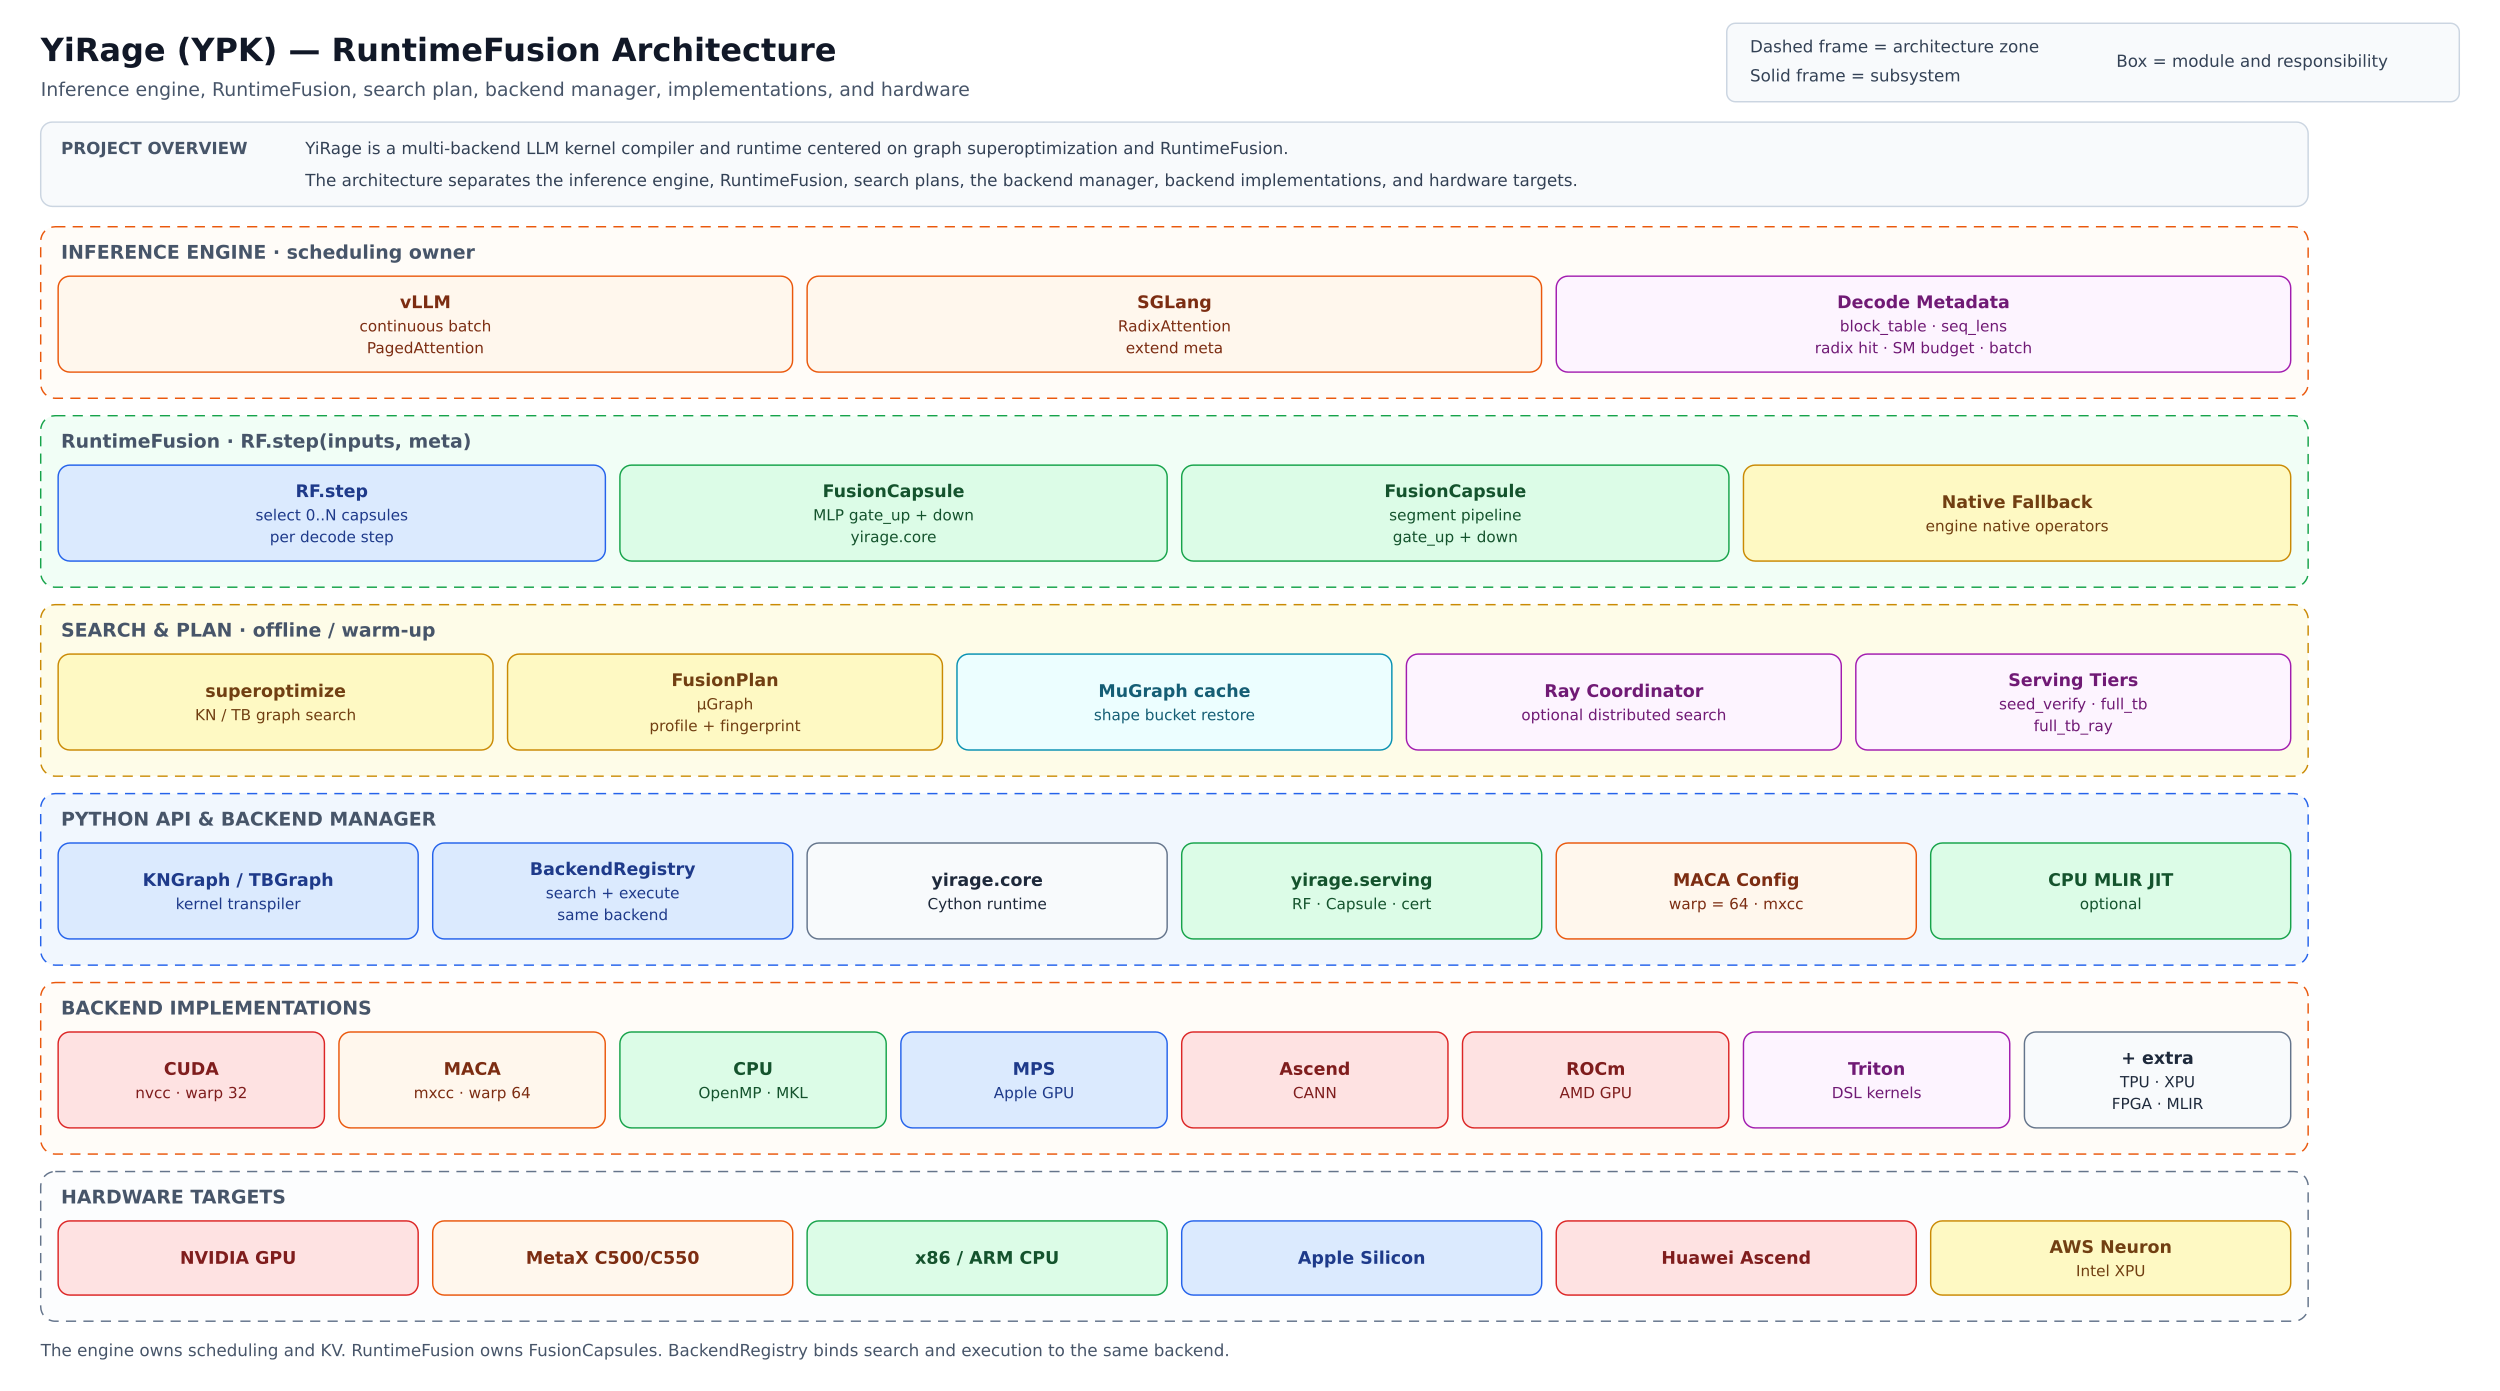
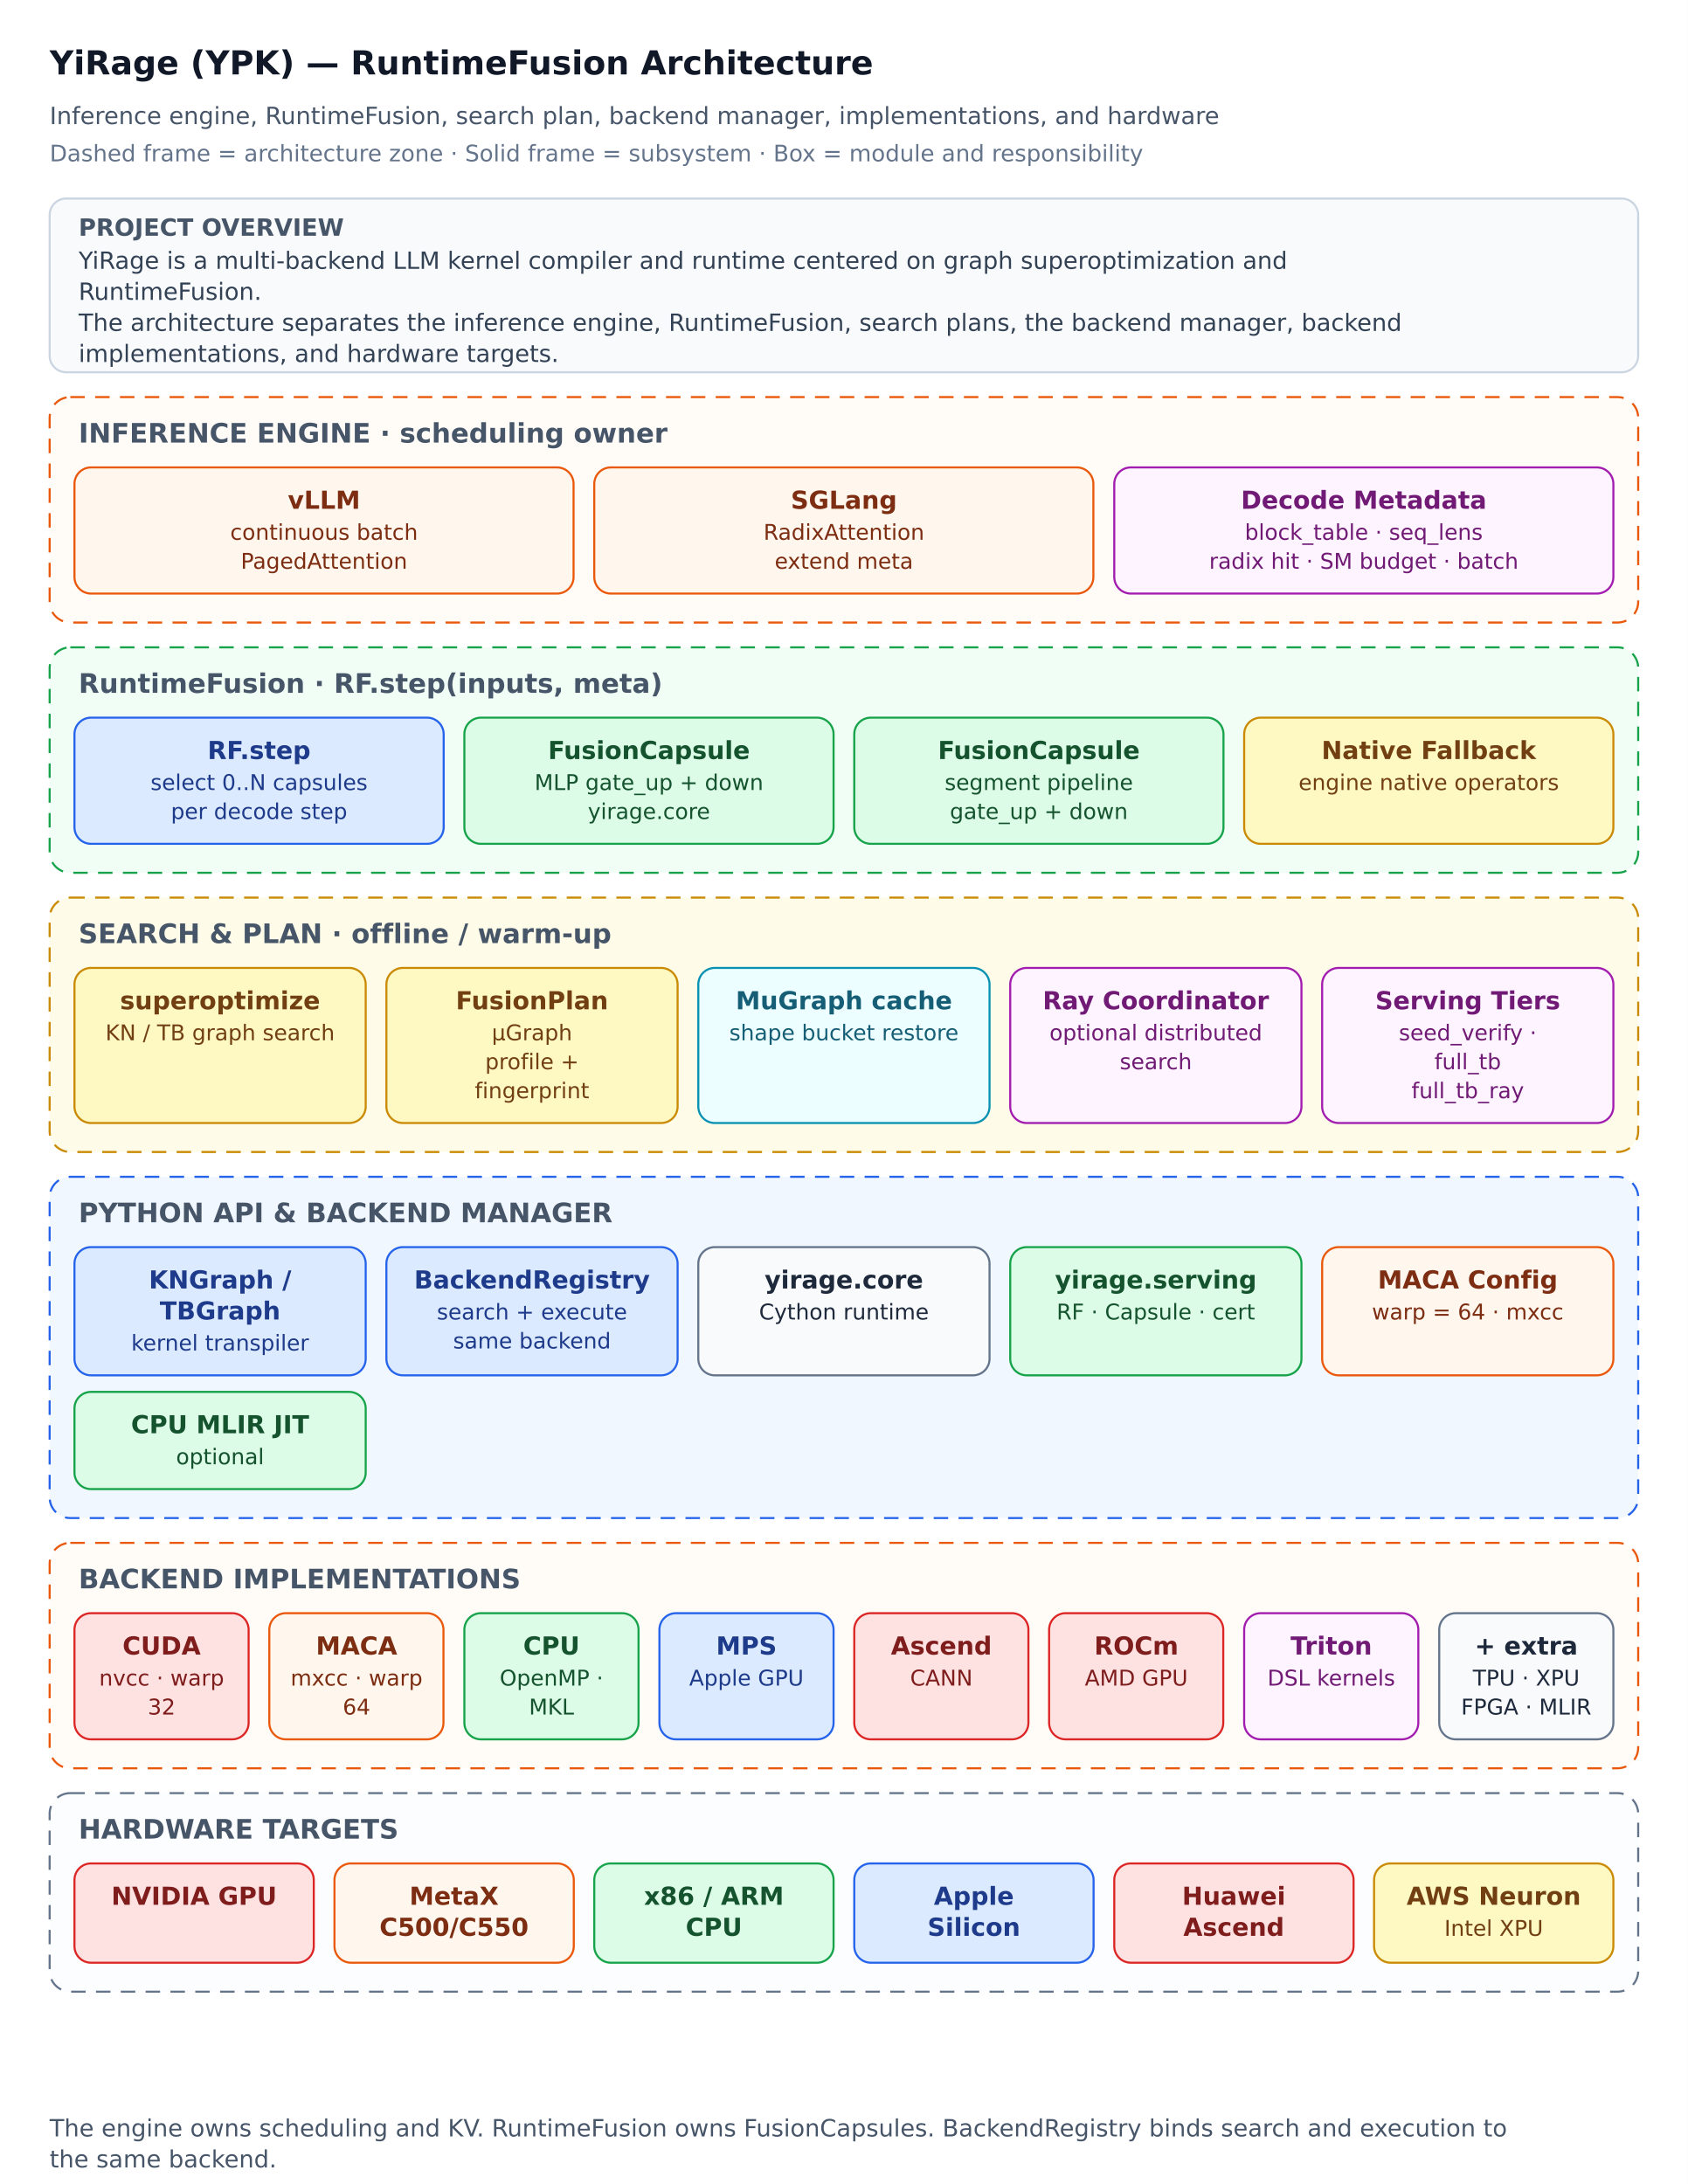
- <svg xmlns="http://www.w3.org/2000/svg" viewBox="0 0 1720 957" font-family="WenQuanYi Micro Hei, DejaVu Sans, sans-serif">
-   <rect x="0" y="0" width="1720" height="957" fill="#ffffff" />
-   <text x="28" y="42" font-size="22" fill="#111827" font-weight="700" text-anchor="start">YiRage (YPK) — RuntimeFusion Architecture</text>
-   <text x="28" y="66" font-size="13" fill="#475569" font-weight="400" text-anchor="start">Inference engine, RuntimeFusion, search plan, backend manager, implementations, and hardware</text>
-   <rect x="1188" y="16" width="504" height="54" rx="6" fill="#f8fafc" stroke="#cbd5e1" />
-   <text x="1204" y="36" font-size="11.5" fill="#334155" font-weight="400" text-anchor="start">Dashed frame = architecture zone</text>
-   <text x="1204" y="56" font-size="11.5" fill="#334155" font-weight="400" text-anchor="start">Solid frame = subsystem</text>
-   <text x="1456" y="46" font-size="11.5" fill="#334155" font-weight="400" text-anchor="start">Box = module and responsibility</text>
-   <rect x="28" y="84" width="1560" height="58" rx="8" fill="#f8fafc" stroke="#cbd5e1" />
-   <text x="42" y="106" font-size="11.5" fill="#475569" font-weight="700" text-anchor="start">PROJECT OVERVIEW</text>
-   <text x="210" y="106" font-size="11.5" fill="#334155" font-weight="400" text-anchor="start">YiRage is a multi-backend LLM kernel compiler and runtime centered on graph superoptimization and RuntimeFusion.</text>
-   <text x="210" y="128" font-size="11.5" fill="#334155" font-weight="400" text-anchor="start">The architecture separates the inference engine, RuntimeFusion, search plans, the backend manager, backend implementations, and hardware targets.</text>
-   <rect x="28" y="156" width="1560" height="118" rx="10" fill="#fff7ed" fill-opacity="0.38" stroke="#ea580c" stroke-dasharray="7,5" />
-   <text x="42" y="178" font-size="13" fill="#475569" font-weight="700" text-anchor="start">INFERENCE ENGINE · scheduling owner</text>
-   <rect x="40.0" y="190.0" width="505.3" height="66.0" rx="8" fill="#fff7ed" stroke="#ea580c" />
-   <text x="292.667" y="212.0" font-size="12" fill="#7c2d12" font-weight="700" text-anchor="middle">vLLM</text>
-   <text x="292.667" y="228.0" font-size="10.5" fill="#7c2d12" font-weight="400" text-anchor="middle">continuous batch</text>
-   <text x="292.667" y="243.0" font-size="10.5" fill="#7c2d12" font-weight="400" text-anchor="middle">PagedAttention</text>
-   <rect x="555.3" y="190.0" width="505.3" height="66.0" rx="8" fill="#fff7ed" stroke="#ea580c" />
-   <text x="808" y="212.0" font-size="12" fill="#7c2d12" font-weight="700" text-anchor="middle">SGLang</text>
-   <text x="808" y="228.0" font-size="10.5" fill="#7c2d12" font-weight="400" text-anchor="middle">RadixAttention</text>
-   <text x="808" y="243.0" font-size="10.5" fill="#7c2d12" font-weight="400" text-anchor="middle">extend meta</text>
-   <rect x="1070.7" y="190.0" width="505.3" height="66.0" rx="8" fill="#fdf4ff" stroke="#a21caf" />
-   <text x="1323.333" y="212.0" font-size="12" fill="#701a75" font-weight="700" text-anchor="middle">Decode Metadata</text>
-   <text x="1323.333" y="228.0" font-size="10.5" fill="#701a75" font-weight="400" text-anchor="middle">block_table · seq_lens</text>
-   <text x="1323.333" y="243.0" font-size="10.5" fill="#701a75" font-weight="400" text-anchor="middle">radix hit · SM budget · batch</text>
-   <rect x="28" y="286" width="1560" height="118" rx="10" fill="#dcfce7" fill-opacity="0.38" stroke="#16a34a" stroke-dasharray="7,5" />
-   <text x="42" y="308" font-size="13" fill="#475569" font-weight="700" text-anchor="start">RuntimeFusion · RF.step(inputs, meta)</text>
-   <rect x="40.0" y="320.0" width="376.5" height="66.0" rx="8" fill="#dbeafe" stroke="#2563eb" />
-   <text x="228.25" y="342.0" font-size="12" fill="#1e3a8a" font-weight="700" text-anchor="middle">RF.step</text>
-   <text x="228.25" y="358.0" font-size="10.5" fill="#1e3a8a" font-weight="400" text-anchor="middle">select 0..N capsules</text>
-   <text x="228.25" y="373.0" font-size="10.5" fill="#1e3a8a" font-weight="400" text-anchor="middle">per decode step</text>
-   <rect x="426.5" y="320.0" width="376.5" height="66.0" rx="8" fill="#dcfce7" stroke="#16a34a" />
-   <text x="614.75" y="342.0" font-size="12" fill="#14532d" font-weight="700" text-anchor="middle">FusionCapsule</text>
-   <text x="614.75" y="358.0" font-size="10.5" fill="#14532d" font-weight="400" text-anchor="middle">MLP gate_up + down</text>
-   <text x="614.75" y="373.0" font-size="10.5" fill="#14532d" font-weight="400" text-anchor="middle">yirage.core</text>
-   <rect x="813.0" y="320.0" width="376.5" height="66.0" rx="8" fill="#dcfce7" stroke="#16a34a" />
-   <text x="1001.25" y="342.0" font-size="12" fill="#14532d" font-weight="700" text-anchor="middle">FusionCapsule</text>
-   <text x="1001.25" y="358.0" font-size="10.5" fill="#14532d" font-weight="400" text-anchor="middle">segment pipeline</text>
-   <text x="1001.25" y="373.0" font-size="10.5" fill="#14532d" font-weight="400" text-anchor="middle">gate_up + down</text>
-   <rect x="1199.5" y="320.0" width="376.5" height="66.0" rx="8" fill="#fef9c3" stroke="#ca8a04" />
-   <text x="1387.75" y="349.5" font-size="12" fill="#713f12" font-weight="700" text-anchor="middle">Native Fallback</text>
-   <text x="1387.75" y="365.5" font-size="10.5" fill="#713f12" font-weight="400" text-anchor="middle">engine native operators</text>
-   <rect x="28" y="416" width="1560" height="118" rx="10" fill="#fef9c3" fill-opacity="0.38" stroke="#ca8a04" stroke-dasharray="7,5" />
-   <text x="42" y="438" font-size="13" fill="#475569" font-weight="700" text-anchor="start">SEARCH &amp; PLAN · offline / warm-up</text>
-   <rect x="40.0" y="450.0" width="299.2" height="66.0" rx="8" fill="#fef9c3" stroke="#ca8a04" />
-   <text x="189.6" y="479.5" font-size="12" fill="#713f12" font-weight="700" text-anchor="middle">superoptimize</text>
-   <text x="189.6" y="495.5" font-size="10.5" fill="#713f12" font-weight="400" text-anchor="middle">KN / TB graph search</text>
-   <rect x="349.2" y="450.0" width="299.2" height="66.0" rx="8" fill="#fef9c3" stroke="#ca8a04" />
-   <text x="498.8" y="472.0" font-size="12" fill="#713f12" font-weight="700" text-anchor="middle">FusionPlan</text>
-   <text x="498.8" y="488.0" font-size="10.5" fill="#713f12" font-weight="400" text-anchor="middle">µGraph</text>
-   <text x="498.8" y="503.0" font-size="10.5" fill="#713f12" font-weight="400" text-anchor="middle">profile + fingerprint</text>
-   <rect x="658.4" y="450.0" width="299.2" height="66.0" rx="8" fill="#ecfeff" stroke="#0891b2" />
-   <text x="808.0" y="479.5" font-size="12" fill="#155e75" font-weight="700" text-anchor="middle">MuGraph cache</text>
-   <text x="808.0" y="495.5" font-size="10.5" fill="#155e75" font-weight="400" text-anchor="middle">shape bucket restore</text>
-   <rect x="967.6" y="450.0" width="299.2" height="66.0" rx="8" fill="#fdf4ff" stroke="#a21caf" />
-   <text x="1117.2" y="479.5" font-size="12" fill="#701a75" font-weight="700" text-anchor="middle">Ray Coordinator</text>
-   <text x="1117.2" y="495.5" font-size="10.5" fill="#701a75" font-weight="400" text-anchor="middle">optional distributed search</text>
-   <rect x="1276.8" y="450.0" width="299.2" height="66.0" rx="8" fill="#fdf4ff" stroke="#a21caf" />
-   <text x="1426.4" y="472.0" font-size="12" fill="#701a75" font-weight="700" text-anchor="middle">Serving Tiers</text>
-   <text x="1426.4" y="488.0" font-size="10.5" fill="#701a75" font-weight="400" text-anchor="middle">seed_verify · full_tb</text>
-   <text x="1426.4" y="503.0" font-size="10.5" fill="#701a75" font-weight="400" text-anchor="middle">full_tb_ray</text>
-   <rect x="28" y="546" width="1560" height="118" rx="10" fill="#dbeafe" fill-opacity="0.38" stroke="#2563eb" stroke-dasharray="7,5" />
-   <text x="42" y="568" font-size="13" fill="#475569" font-weight="700" text-anchor="start">PYTHON API &amp; BACKEND MANAGER</text>
-   <rect x="40.0" y="580.0" width="247.7" height="66.0" rx="8" fill="#dbeafe" stroke="#2563eb" />
-   <text x="163.833" y="609.5" font-size="12" fill="#1e3a8a" font-weight="700" text-anchor="middle">KNGraph / TBGraph</text>
-   <text x="163.833" y="625.5" font-size="10.5" fill="#1e3a8a" font-weight="400" text-anchor="middle">kernel transpiler</text>
-   <rect x="297.7" y="580.0" width="247.7" height="66.0" rx="8" fill="#dbeafe" stroke="#2563eb" />
-   <text x="421.5" y="602.0" font-size="12" fill="#1e3a8a" font-weight="700" text-anchor="middle">BackendRegistry</text>
-   <text x="421.5" y="618.0" font-size="10.5" fill="#1e3a8a" font-weight="400" text-anchor="middle">search + execute</text>
-   <text x="421.5" y="633.0" font-size="10.5" fill="#1e3a8a" font-weight="400" text-anchor="middle">same backend</text>
-   <rect x="555.3" y="580.0" width="247.7" height="66.0" rx="8" fill="#f8fafc" stroke="#64748b" />
-   <text x="679.167" y="609.5" font-size="12" fill="#1e293b" font-weight="700" text-anchor="middle">yirage.core</text>
-   <text x="679.167" y="625.5" font-size="10.5" fill="#1e293b" font-weight="400" text-anchor="middle">Cython runtime</text>
-   <rect x="813.0" y="580.0" width="247.7" height="66.0" rx="8" fill="#dcfce7" stroke="#16a34a" />
-   <text x="936.833" y="609.5" font-size="12" fill="#14532d" font-weight="700" text-anchor="middle">yirage.serving</text>
-   <text x="936.833" y="625.5" font-size="10.5" fill="#14532d" font-weight="400" text-anchor="middle">RF · Capsule · cert</text>
-   <rect x="1070.7" y="580.0" width="247.7" height="66.0" rx="8" fill="#fff7ed" stroke="#ea580c" />
-   <text x="1194.5" y="609.5" font-size="12" fill="#7c2d12" font-weight="700" text-anchor="middle">MACA Config</text>
-   <text x="1194.5" y="625.5" font-size="10.5" fill="#7c2d12" font-weight="400" text-anchor="middle">warp = 64 · mxcc</text>
-   <rect x="1328.3" y="580.0" width="247.7" height="66.0" rx="8" fill="#dcfce7" stroke="#16a34a" />
-   <text x="1452.167" y="609.5" font-size="12" fill="#14532d" font-weight="700" text-anchor="middle">CPU MLIR JIT</text>
-   <text x="1452.167" y="625.5" font-size="10.5" fill="#14532d" font-weight="400" text-anchor="middle">optional</text>
-   <rect x="28" y="676" width="1560" height="118" rx="10" fill="#fff7ed" fill-opacity="0.38" stroke="#ea580c" stroke-dasharray="7,5" />
-   <text x="42" y="698" font-size="13" fill="#475569" font-weight="700" text-anchor="start">BACKEND IMPLEMENTATIONS</text>
-   <rect x="40.0" y="710.0" width="183.2" height="66.0" rx="8" fill="#fee2e2" stroke="#dc2626" />
-   <text x="131.625" y="739.5" font-size="12" fill="#7f1d1d" font-weight="700" text-anchor="middle">CUDA</text>
-   <text x="131.625" y="755.5" font-size="10.5" fill="#7f1d1d" font-weight="400" text-anchor="middle">nvcc · warp 32</text>
-   <rect x="233.2" y="710.0" width="183.2" height="66.0" rx="8" fill="#fff7ed" stroke="#ea580c" />
-   <text x="324.875" y="739.5" font-size="12" fill="#7c2d12" font-weight="700" text-anchor="middle">MACA</text>
-   <text x="324.875" y="755.5" font-size="10.5" fill="#7c2d12" font-weight="400" text-anchor="middle">mxcc · warp 64</text>
-   <rect x="426.5" y="710.0" width="183.2" height="66.0" rx="8" fill="#dcfce7" stroke="#16a34a" />
-   <text x="518.125" y="739.5" font-size="12" fill="#14532d" font-weight="700" text-anchor="middle">CPU</text>
-   <text x="518.125" y="755.5" font-size="10.5" fill="#14532d" font-weight="400" text-anchor="middle">OpenMP · MKL</text>
-   <rect x="619.8" y="710.0" width="183.2" height="66.0" rx="8" fill="#dbeafe" stroke="#2563eb" />
-   <text x="711.375" y="739.5" font-size="12" fill="#1e3a8a" font-weight="700" text-anchor="middle">MPS</text>
-   <text x="711.375" y="755.5" font-size="10.5" fill="#1e3a8a" font-weight="400" text-anchor="middle">Apple GPU</text>
-   <rect x="813.0" y="710.0" width="183.2" height="66.0" rx="8" fill="#fee2e2" stroke="#dc2626" />
-   <text x="904.625" y="739.5" font-size="12" fill="#7f1d1d" font-weight="700" text-anchor="middle">Ascend</text>
-   <text x="904.625" y="755.5" font-size="10.5" fill="#7f1d1d" font-weight="400" text-anchor="middle">CANN</text>
-   <rect x="1006.2" y="710.0" width="183.2" height="66.0" rx="8" fill="#fee2e2" stroke="#dc2626" />
-   <text x="1097.875" y="739.5" font-size="12" fill="#7f1d1d" font-weight="700" text-anchor="middle">ROCm</text>
-   <text x="1097.875" y="755.5" font-size="10.5" fill="#7f1d1d" font-weight="400" text-anchor="middle">AMD GPU</text>
-   <rect x="1199.5" y="710.0" width="183.2" height="66.0" rx="8" fill="#fdf4ff" stroke="#a21caf" />
-   <text x="1291.125" y="739.5" font-size="12" fill="#701a75" font-weight="700" text-anchor="middle">Triton</text>
-   <text x="1291.125" y="755.5" font-size="10.5" fill="#701a75" font-weight="400" text-anchor="middle">DSL kernels</text>
-   <rect x="1392.8" y="710.0" width="183.2" height="66.0" rx="8" fill="#f8fafc" stroke="#64748b" />
-   <text x="1484.375" y="732.0" font-size="12" fill="#1e293b" font-weight="700" text-anchor="middle">+ extra</text>
-   <text x="1484.375" y="748.0" font-size="10.5" fill="#1e293b" font-weight="400" text-anchor="middle">TPU · XPU</text>
-   <text x="1484.375" y="763.0" font-size="10.5" fill="#1e293b" font-weight="400" text-anchor="middle">FPGA · MLIR</text>
-   <rect x="28" y="806" width="1560" height="103" rx="10" fill="#f8fafc" fill-opacity="0.38" stroke="#64748b" stroke-dasharray="7,5" />
-   <text x="42" y="828" font-size="13" fill="#475569" font-weight="700" text-anchor="start">HARDWARE TARGETS</text>
-   <rect x="40.0" y="840.0" width="247.7" height="51.0" rx="8" fill="#fee2e2" stroke="#dc2626" />
-   <text x="163.833" y="869.5" font-size="12" fill="#7f1d1d" font-weight="700" text-anchor="middle">NVIDIA GPU</text>
-   <rect x="297.7" y="840.0" width="247.7" height="51.0" rx="8" fill="#fff7ed" stroke="#ea580c" />
-   <text x="421.5" y="869.5" font-size="12" fill="#7c2d12" font-weight="700" text-anchor="middle">MetaX C500/C550</text>
-   <rect x="555.3" y="840.0" width="247.7" height="51.0" rx="8" fill="#dcfce7" stroke="#16a34a" />
-   <text x="679.167" y="869.5" font-size="12" fill="#14532d" font-weight="700" text-anchor="middle">x86 / ARM CPU</text>
-   <rect x="813.0" y="840.0" width="247.7" height="51.0" rx="8" fill="#dbeafe" stroke="#2563eb" />
-   <text x="936.833" y="869.5" font-size="12" fill="#1e3a8a" font-weight="700" text-anchor="middle">Apple Silicon</text>
-   <rect x="1070.7" y="840.0" width="247.7" height="51.0" rx="8" fill="#fee2e2" stroke="#dc2626" />
-   <text x="1194.5" y="869.5" font-size="12" fill="#7f1d1d" font-weight="700" text-anchor="middle">Huawei Ascend</text>
-   <rect x="1328.3" y="840.0" width="247.7" height="51.0" rx="8" fill="#fef9c3" stroke="#ca8a04" />
-   <text x="1452.167" y="862.0" font-size="12" fill="#713f12" font-weight="700" text-anchor="middle">AWS Neuron</text>
-   <text x="1452.167" y="878.0" font-size="10.5" fill="#713f12" font-weight="400" text-anchor="middle">Intel XPU</text>
-   <text x="28" y="933" font-size="11.5" fill="#475569" font-weight="400" text-anchor="start">The engine owns scheduling and KV. RuntimeFusion owns FusionCapsules. BackendRegistry binds search and execution to the same backend.</text>
+ <svg xmlns="http://www.w3.org/2000/svg" width="8.5in" height="11in" viewBox="0 0 816 1056" font-family="WenQuanYi Micro Hei, DejaVu Sans, sans-serif">
+   <rect x="0" y="0" width="816" height="1056" fill="#ffffff" />
+   <text x="24" y="36" font-size="16" fill="#111827" font-weight="700" text-anchor="start">YiRage (YPK) — RuntimeFusion Architecture</text>
+   <text x="24" y="60" font-size="11.5" fill="#475569" font-weight="400" text-anchor="start">Inference engine, RuntimeFusion, search plan, backend manager, implementations, and hardware</text>
+   <text x="24" y="78" font-size="11" fill="#64748b" font-weight="400" text-anchor="start">Dashed frame = architecture zone · Solid frame = subsystem · Box = module and responsibility</text>
+   <rect x="24" y="96" width="768" height="84" rx="8" fill="#f8fafc" stroke="#cbd5e1" />
+   <text x="38" y="114" font-size="11.5" fill="#475569" font-weight="700" text-anchor="start">PROJECT OVERVIEW</text>
+   <text x="38" y="130" font-size="11.5" fill="#334155" font-weight="400" text-anchor="start">YiRage is a multi-backend LLM kernel compiler and runtime centered on graph superoptimization and</text>
+   <text x="38" y="145" font-size="11.5" fill="#334155" font-weight="400" text-anchor="start">RuntimeFusion.</text>
+   <text x="38" y="160" font-size="11.5" fill="#334155" font-weight="400" text-anchor="start">The architecture separates the inference engine, RuntimeFusion, search plans, the backend manager, backend</text>
+   <text x="38" y="175" font-size="11.5" fill="#334155" font-weight="400" text-anchor="start">implementations, and hardware targets.</text>
+   <rect x="24" y="192" width="768" height="109" rx="10" fill="#fff7ed" fill-opacity="0.38" stroke="#ea580c" stroke-dasharray="7,5" />
+   <text x="38" y="214" font-size="13" fill="#475569" font-weight="700" text-anchor="start">INFERENCE ENGINE · scheduling owner</text>
+   <rect x="36.0" y="226.0" width="241.3" height="61.0" rx="8" fill="#fff7ed" stroke="#ea580c" />
+   <text x="156.667" y="246" font-size="12" fill="#7c2d12" font-weight="700" text-anchor="middle">vLLM</text>
+   <text x="156.667" y="261" font-size="10.5" fill="#7c2d12" font-weight="400" text-anchor="middle">continuous batch</text>
+   <text x="156.667" y="275" font-size="10.5" fill="#7c2d12" font-weight="400" text-anchor="middle">PagedAttention</text>
+   <rect x="287.3" y="226.0" width="241.3" height="61.0" rx="8" fill="#fff7ed" stroke="#ea580c" />
+   <text x="408" y="246" font-size="12" fill="#7c2d12" font-weight="700" text-anchor="middle">SGLang</text>
+   <text x="408" y="261" font-size="10.5" fill="#7c2d12" font-weight="400" text-anchor="middle">RadixAttention</text>
+   <text x="408" y="275" font-size="10.5" fill="#7c2d12" font-weight="400" text-anchor="middle">extend meta</text>
+   <rect x="538.7" y="226.0" width="241.3" height="61.0" rx="8" fill="#fdf4ff" stroke="#a21caf" />
+   <text x="659.333" y="246" font-size="12" fill="#701a75" font-weight="700" text-anchor="middle">Decode Metadata</text>
+   <text x="659.333" y="261" font-size="10.5" fill="#701a75" font-weight="400" text-anchor="middle">block_table · seq_lens</text>
+   <text x="659.333" y="275" font-size="10.5" fill="#701a75" font-weight="400" text-anchor="middle">radix hit · SM budget · batch</text>
+   <rect x="24" y="313" width="768" height="109" rx="10" fill="#dcfce7" fill-opacity="0.38" stroke="#16a34a" stroke-dasharray="7,5" />
+   <text x="38" y="335" font-size="13" fill="#475569" font-weight="700" text-anchor="start">RuntimeFusion · RF.step(inputs, meta)</text>
+   <rect x="36.0" y="347.0" width="178.5" height="61.0" rx="8" fill="#dbeafe" stroke="#2563eb" />
+   <text x="125.25" y="367" font-size="12" fill="#1e3a8a" font-weight="700" text-anchor="middle">RF.step</text>
+   <text x="125.25" y="382" font-size="10.5" fill="#1e3a8a" font-weight="400" text-anchor="middle">select 0..N capsules</text>
+   <text x="125.25" y="396" font-size="10.5" fill="#1e3a8a" font-weight="400" text-anchor="middle">per decode step</text>
+   <rect x="224.5" y="347.0" width="178.5" height="61.0" rx="8" fill="#dcfce7" stroke="#16a34a" />
+   <text x="313.75" y="367" font-size="12" fill="#14532d" font-weight="700" text-anchor="middle">FusionCapsule</text>
+   <text x="313.75" y="382" font-size="10.5" fill="#14532d" font-weight="400" text-anchor="middle">MLP gate_up + down</text>
+   <text x="313.75" y="396" font-size="10.5" fill="#14532d" font-weight="400" text-anchor="middle">yirage.core</text>
+   <rect x="413.0" y="347.0" width="178.5" height="61.0" rx="8" fill="#dcfce7" stroke="#16a34a" />
+   <text x="502.25" y="367" font-size="12" fill="#14532d" font-weight="700" text-anchor="middle">FusionCapsule</text>
+   <text x="502.25" y="382" font-size="10.5" fill="#14532d" font-weight="400" text-anchor="middle">segment pipeline</text>
+   <text x="502.25" y="396" font-size="10.5" fill="#14532d" font-weight="400" text-anchor="middle">gate_up + down</text>
+   <rect x="601.5" y="347.0" width="178.5" height="61.0" rx="8" fill="#fef9c3" stroke="#ca8a04" />
+   <text x="690.75" y="367" font-size="12" fill="#713f12" font-weight="700" text-anchor="middle">Native Fallback</text>
+   <text x="690.75" y="382" font-size="10.5" fill="#713f12" font-weight="400" text-anchor="middle">engine native operators</text>
+   <rect x="24" y="434" width="768" height="123" rx="10" fill="#fef9c3" fill-opacity="0.38" stroke="#ca8a04" stroke-dasharray="7,5" />
+   <text x="38" y="456" font-size="13" fill="#475569" font-weight="700" text-anchor="start">SEARCH &amp; PLAN · offline / warm-up</text>
+   <rect x="36.0" y="468.0" width="140.8" height="75.0" rx="8" fill="#fef9c3" stroke="#ca8a04" />
+   <text x="106.4" y="488" font-size="12" fill="#713f12" font-weight="700" text-anchor="middle">superoptimize</text>
+   <text x="106.4" y="503" font-size="10.5" fill="#713f12" font-weight="400" text-anchor="middle">KN / TB graph search</text>
+   <rect x="186.8" y="468.0" width="140.8" height="75.0" rx="8" fill="#fef9c3" stroke="#ca8a04" />
+   <text x="257.2" y="488" font-size="12" fill="#713f12" font-weight="700" text-anchor="middle">FusionPlan</text>
+   <text x="257.2" y="503" font-size="10.5" fill="#713f12" font-weight="400" text-anchor="middle">µGraph</text>
+   <text x="257.2" y="517" font-size="10.5" fill="#713f12" font-weight="400" text-anchor="middle">profile +</text>
+   <text x="257.2" y="531" font-size="10.5" fill="#713f12" font-weight="400" text-anchor="middle">fingerprint</text>
+   <rect x="337.6" y="468.0" width="140.8" height="75.0" rx="8" fill="#ecfeff" stroke="#0891b2" />
+   <text x="408.0" y="488" font-size="12" fill="#155e75" font-weight="700" text-anchor="middle">MuGraph cache</text>
+   <text x="408.0" y="503" font-size="10.5" fill="#155e75" font-weight="400" text-anchor="middle">shape bucket restore</text>
+   <rect x="488.4" y="468.0" width="140.8" height="75.0" rx="8" fill="#fdf4ff" stroke="#a21caf" />
+   <text x="558.8" y="488" font-size="12" fill="#701a75" font-weight="700" text-anchor="middle">Ray Coordinator</text>
+   <text x="558.8" y="503" font-size="10.5" fill="#701a75" font-weight="400" text-anchor="middle">optional distributed</text>
+   <text x="558.8" y="517" font-size="10.5" fill="#701a75" font-weight="400" text-anchor="middle">search</text>
+   <rect x="639.2" y="468.0" width="140.8" height="75.0" rx="8" fill="#fdf4ff" stroke="#a21caf" />
+   <text x="709.6" y="488" font-size="12" fill="#701a75" font-weight="700" text-anchor="middle">Serving Tiers</text>
+   <text x="709.6" y="503" font-size="10.5" fill="#701a75" font-weight="400" text-anchor="middle">seed_verify ·</text>
+   <text x="709.6" y="517" font-size="10.5" fill="#701a75" font-weight="400" text-anchor="middle">full_tb</text>
+   <text x="709.6" y="531" font-size="10.5" fill="#701a75" font-weight="400" text-anchor="middle">full_tb_ray</text>
+   <rect x="24" y="569" width="768" height="165" rx="10" fill="#dbeafe" fill-opacity="0.38" stroke="#2563eb" stroke-dasharray="7,5" />
+   <text x="38" y="591" font-size="13" fill="#475569" font-weight="700" text-anchor="start">PYTHON API &amp; BACKEND MANAGER</text>
+   <rect x="36.0" y="603.0" width="140.8" height="62.0" rx="8" fill="#dbeafe" stroke="#2563eb" />
+   <text x="106.4" y="623" font-size="12" fill="#1e3a8a" font-weight="700" text-anchor="middle">KNGraph /</text>
+   <text x="106.4" y="638" font-size="12" fill="#1e3a8a" font-weight="700" text-anchor="middle">TBGraph</text>
+   <text x="106.4" y="653" font-size="10.5" fill="#1e3a8a" font-weight="400" text-anchor="middle">kernel transpiler</text>
+   <rect x="186.8" y="603.0" width="140.8" height="62.0" rx="8" fill="#dbeafe" stroke="#2563eb" />
+   <text x="257.2" y="623" font-size="12" fill="#1e3a8a" font-weight="700" text-anchor="middle">BackendRegistry</text>
+   <text x="257.2" y="638" font-size="10.5" fill="#1e3a8a" font-weight="400" text-anchor="middle">search + execute</text>
+   <text x="257.2" y="652" font-size="10.5" fill="#1e3a8a" font-weight="400" text-anchor="middle">same backend</text>
+   <rect x="337.6" y="603.0" width="140.8" height="62.0" rx="8" fill="#f8fafc" stroke="#64748b" />
+   <text x="408.0" y="623" font-size="12" fill="#1e293b" font-weight="700" text-anchor="middle">yirage.core</text>
+   <text x="408.0" y="638" font-size="10.5" fill="#1e293b" font-weight="400" text-anchor="middle">Cython runtime</text>
+   <rect x="488.4" y="603.0" width="140.8" height="62.0" rx="8" fill="#dcfce7" stroke="#16a34a" />
+   <text x="558.8" y="623" font-size="12" fill="#14532d" font-weight="700" text-anchor="middle">yirage.serving</text>
+   <text x="558.8" y="638" font-size="10.5" fill="#14532d" font-weight="400" text-anchor="middle">RF · Capsule · cert</text>
+   <rect x="639.2" y="603.0" width="140.8" height="62.0" rx="8" fill="#fff7ed" stroke="#ea580c" />
+   <text x="709.6" y="623" font-size="12" fill="#7c2d12" font-weight="700" text-anchor="middle">MACA Config</text>
+   <text x="709.6" y="638" font-size="10.5" fill="#7c2d12" font-weight="400" text-anchor="middle">warp = 64 · mxcc</text>
+   <rect x="36.0" y="673.0" width="140.8" height="47.0" rx="8" fill="#dcfce7" stroke="#16a34a" />
+   <text x="106.4" y="693" font-size="12" fill="#14532d" font-weight="700" text-anchor="middle">CPU MLIR JIT</text>
+   <text x="106.4" y="708" font-size="10.5" fill="#14532d" font-weight="400" text-anchor="middle">optional</text>
+   <rect x="24" y="746" width="768" height="109" rx="10" fill="#fff7ed" fill-opacity="0.38" stroke="#ea580c" stroke-dasharray="7,5" />
+   <text x="38" y="768" font-size="13" fill="#475569" font-weight="700" text-anchor="start">BACKEND IMPLEMENTATIONS</text>
+   <rect x="36.0" y="780.0" width="84.2" height="61.0" rx="8" fill="#fee2e2" stroke="#dc2626" />
+   <text x="78.125" y="800" font-size="12" fill="#7f1d1d" font-weight="700" text-anchor="middle">CUDA</text>
+   <text x="78.125" y="815" font-size="10.5" fill="#7f1d1d" font-weight="400" text-anchor="middle">nvcc · warp</text>
+   <text x="78.125" y="829" font-size="10.5" fill="#7f1d1d" font-weight="400" text-anchor="middle">32</text>
+   <rect x="130.2" y="780.0" width="84.2" height="61.0" rx="8" fill="#fff7ed" stroke="#ea580c" />
+   <text x="172.375" y="800" font-size="12" fill="#7c2d12" font-weight="700" text-anchor="middle">MACA</text>
+   <text x="172.375" y="815" font-size="10.5" fill="#7c2d12" font-weight="400" text-anchor="middle">mxcc · warp</text>
+   <text x="172.375" y="829" font-size="10.5" fill="#7c2d12" font-weight="400" text-anchor="middle">64</text>
+   <rect x="224.5" y="780.0" width="84.2" height="61.0" rx="8" fill="#dcfce7" stroke="#16a34a" />
+   <text x="266.625" y="800" font-size="12" fill="#14532d" font-weight="700" text-anchor="middle">CPU</text>
+   <text x="266.625" y="815" font-size="10.5" fill="#14532d" font-weight="400" text-anchor="middle">OpenMP ·</text>
+   <text x="266.625" y="829" font-size="10.5" fill="#14532d" font-weight="400" text-anchor="middle">MKL</text>
+   <rect x="318.8" y="780.0" width="84.2" height="61.0" rx="8" fill="#dbeafe" stroke="#2563eb" />
+   <text x="360.875" y="800" font-size="12" fill="#1e3a8a" font-weight="700" text-anchor="middle">MPS</text>
+   <text x="360.875" y="815" font-size="10.5" fill="#1e3a8a" font-weight="400" text-anchor="middle">Apple GPU</text>
+   <rect x="413.0" y="780.0" width="84.2" height="61.0" rx="8" fill="#fee2e2" stroke="#dc2626" />
+   <text x="455.125" y="800" font-size="12" fill="#7f1d1d" font-weight="700" text-anchor="middle">Ascend</text>
+   <text x="455.125" y="815" font-size="10.5" fill="#7f1d1d" font-weight="400" text-anchor="middle">CANN</text>
+   <rect x="507.2" y="780.0" width="84.2" height="61.0" rx="8" fill="#fee2e2" stroke="#dc2626" />
+   <text x="549.375" y="800" font-size="12" fill="#7f1d1d" font-weight="700" text-anchor="middle">ROCm</text>
+   <text x="549.375" y="815" font-size="10.5" fill="#7f1d1d" font-weight="400" text-anchor="middle">AMD GPU</text>
+   <rect x="601.5" y="780.0" width="84.2" height="61.0" rx="8" fill="#fdf4ff" stroke="#a21caf" />
+   <text x="643.625" y="800" font-size="12" fill="#701a75" font-weight="700" text-anchor="middle">Triton</text>
+   <text x="643.625" y="815" font-size="10.5" fill="#701a75" font-weight="400" text-anchor="middle">DSL kernels</text>
+   <rect x="695.8" y="780.0" width="84.2" height="61.0" rx="8" fill="#f8fafc" stroke="#64748b" />
+   <text x="737.875" y="800" font-size="12" fill="#1e293b" font-weight="700" text-anchor="middle">+ extra</text>
+   <text x="737.875" y="815" font-size="10.5" fill="#1e293b" font-weight="400" text-anchor="middle">TPU · XPU</text>
+   <text x="737.875" y="829" font-size="10.5" fill="#1e293b" font-weight="400" text-anchor="middle">FPGA · MLIR</text>
+   <rect x="24" y="867" width="768" height="96" rx="10" fill="#f8fafc" fill-opacity="0.38" stroke="#64748b" stroke-dasharray="7,5" />
+   <text x="38" y="889" font-size="13" fill="#475569" font-weight="700" text-anchor="start">HARDWARE TARGETS</text>
+   <rect x="36.0" y="901.0" width="115.7" height="48.0" rx="8" fill="#fee2e2" stroke="#dc2626" />
+   <text x="93.833" y="921" font-size="12" fill="#7f1d1d" font-weight="700" text-anchor="middle">NVIDIA GPU</text>
+   <rect x="161.7" y="901.0" width="115.7" height="48.0" rx="8" fill="#fff7ed" stroke="#ea580c" />
+   <text x="219.5" y="921" font-size="12" fill="#7c2d12" font-weight="700" text-anchor="middle">MetaX</text>
+   <text x="219.5" y="936" font-size="12" fill="#7c2d12" font-weight="700" text-anchor="middle">C500/C550</text>
+   <rect x="287.3" y="901.0" width="115.7" height="48.0" rx="8" fill="#dcfce7" stroke="#16a34a" />
+   <text x="345.167" y="921" font-size="12" fill="#14532d" font-weight="700" text-anchor="middle">x86 / ARM</text>
+   <text x="345.167" y="936" font-size="12" fill="#14532d" font-weight="700" text-anchor="middle">CPU</text>
+   <rect x="413.0" y="901.0" width="115.7" height="48.0" rx="8" fill="#dbeafe" stroke="#2563eb" />
+   <text x="470.833" y="921" font-size="12" fill="#1e3a8a" font-weight="700" text-anchor="middle">Apple</text>
+   <text x="470.833" y="936" font-size="12" fill="#1e3a8a" font-weight="700" text-anchor="middle">Silicon</text>
+   <rect x="538.7" y="901.0" width="115.7" height="48.0" rx="8" fill="#fee2e2" stroke="#dc2626" />
+   <text x="596.5" y="921" font-size="12" fill="#7f1d1d" font-weight="700" text-anchor="middle">Huawei</text>
+   <text x="596.5" y="936" font-size="12" fill="#7f1d1d" font-weight="700" text-anchor="middle">Ascend</text>
+   <rect x="664.3" y="901.0" width="115.7" height="48.0" rx="8" fill="#fef9c3" stroke="#ca8a04" />
+   <text x="722.167" y="921" font-size="12" fill="#713f12" font-weight="700" text-anchor="middle">AWS Neuron</text>
+   <text x="722.167" y="936" font-size="10.5" fill="#713f12" font-weight="400" text-anchor="middle">Intel XPU</text>
+   <text x="24" y="1033" font-size="11.5" fill="#475569" font-weight="400" text-anchor="start">The engine owns scheduling and KV. RuntimeFusion owns FusionCapsules. BackendRegistry binds search and execution to</text>
+   <text x="24" y="1048" font-size="11.5" fill="#475569" font-weight="400" text-anchor="start">the same backend.</text>
</svg>
